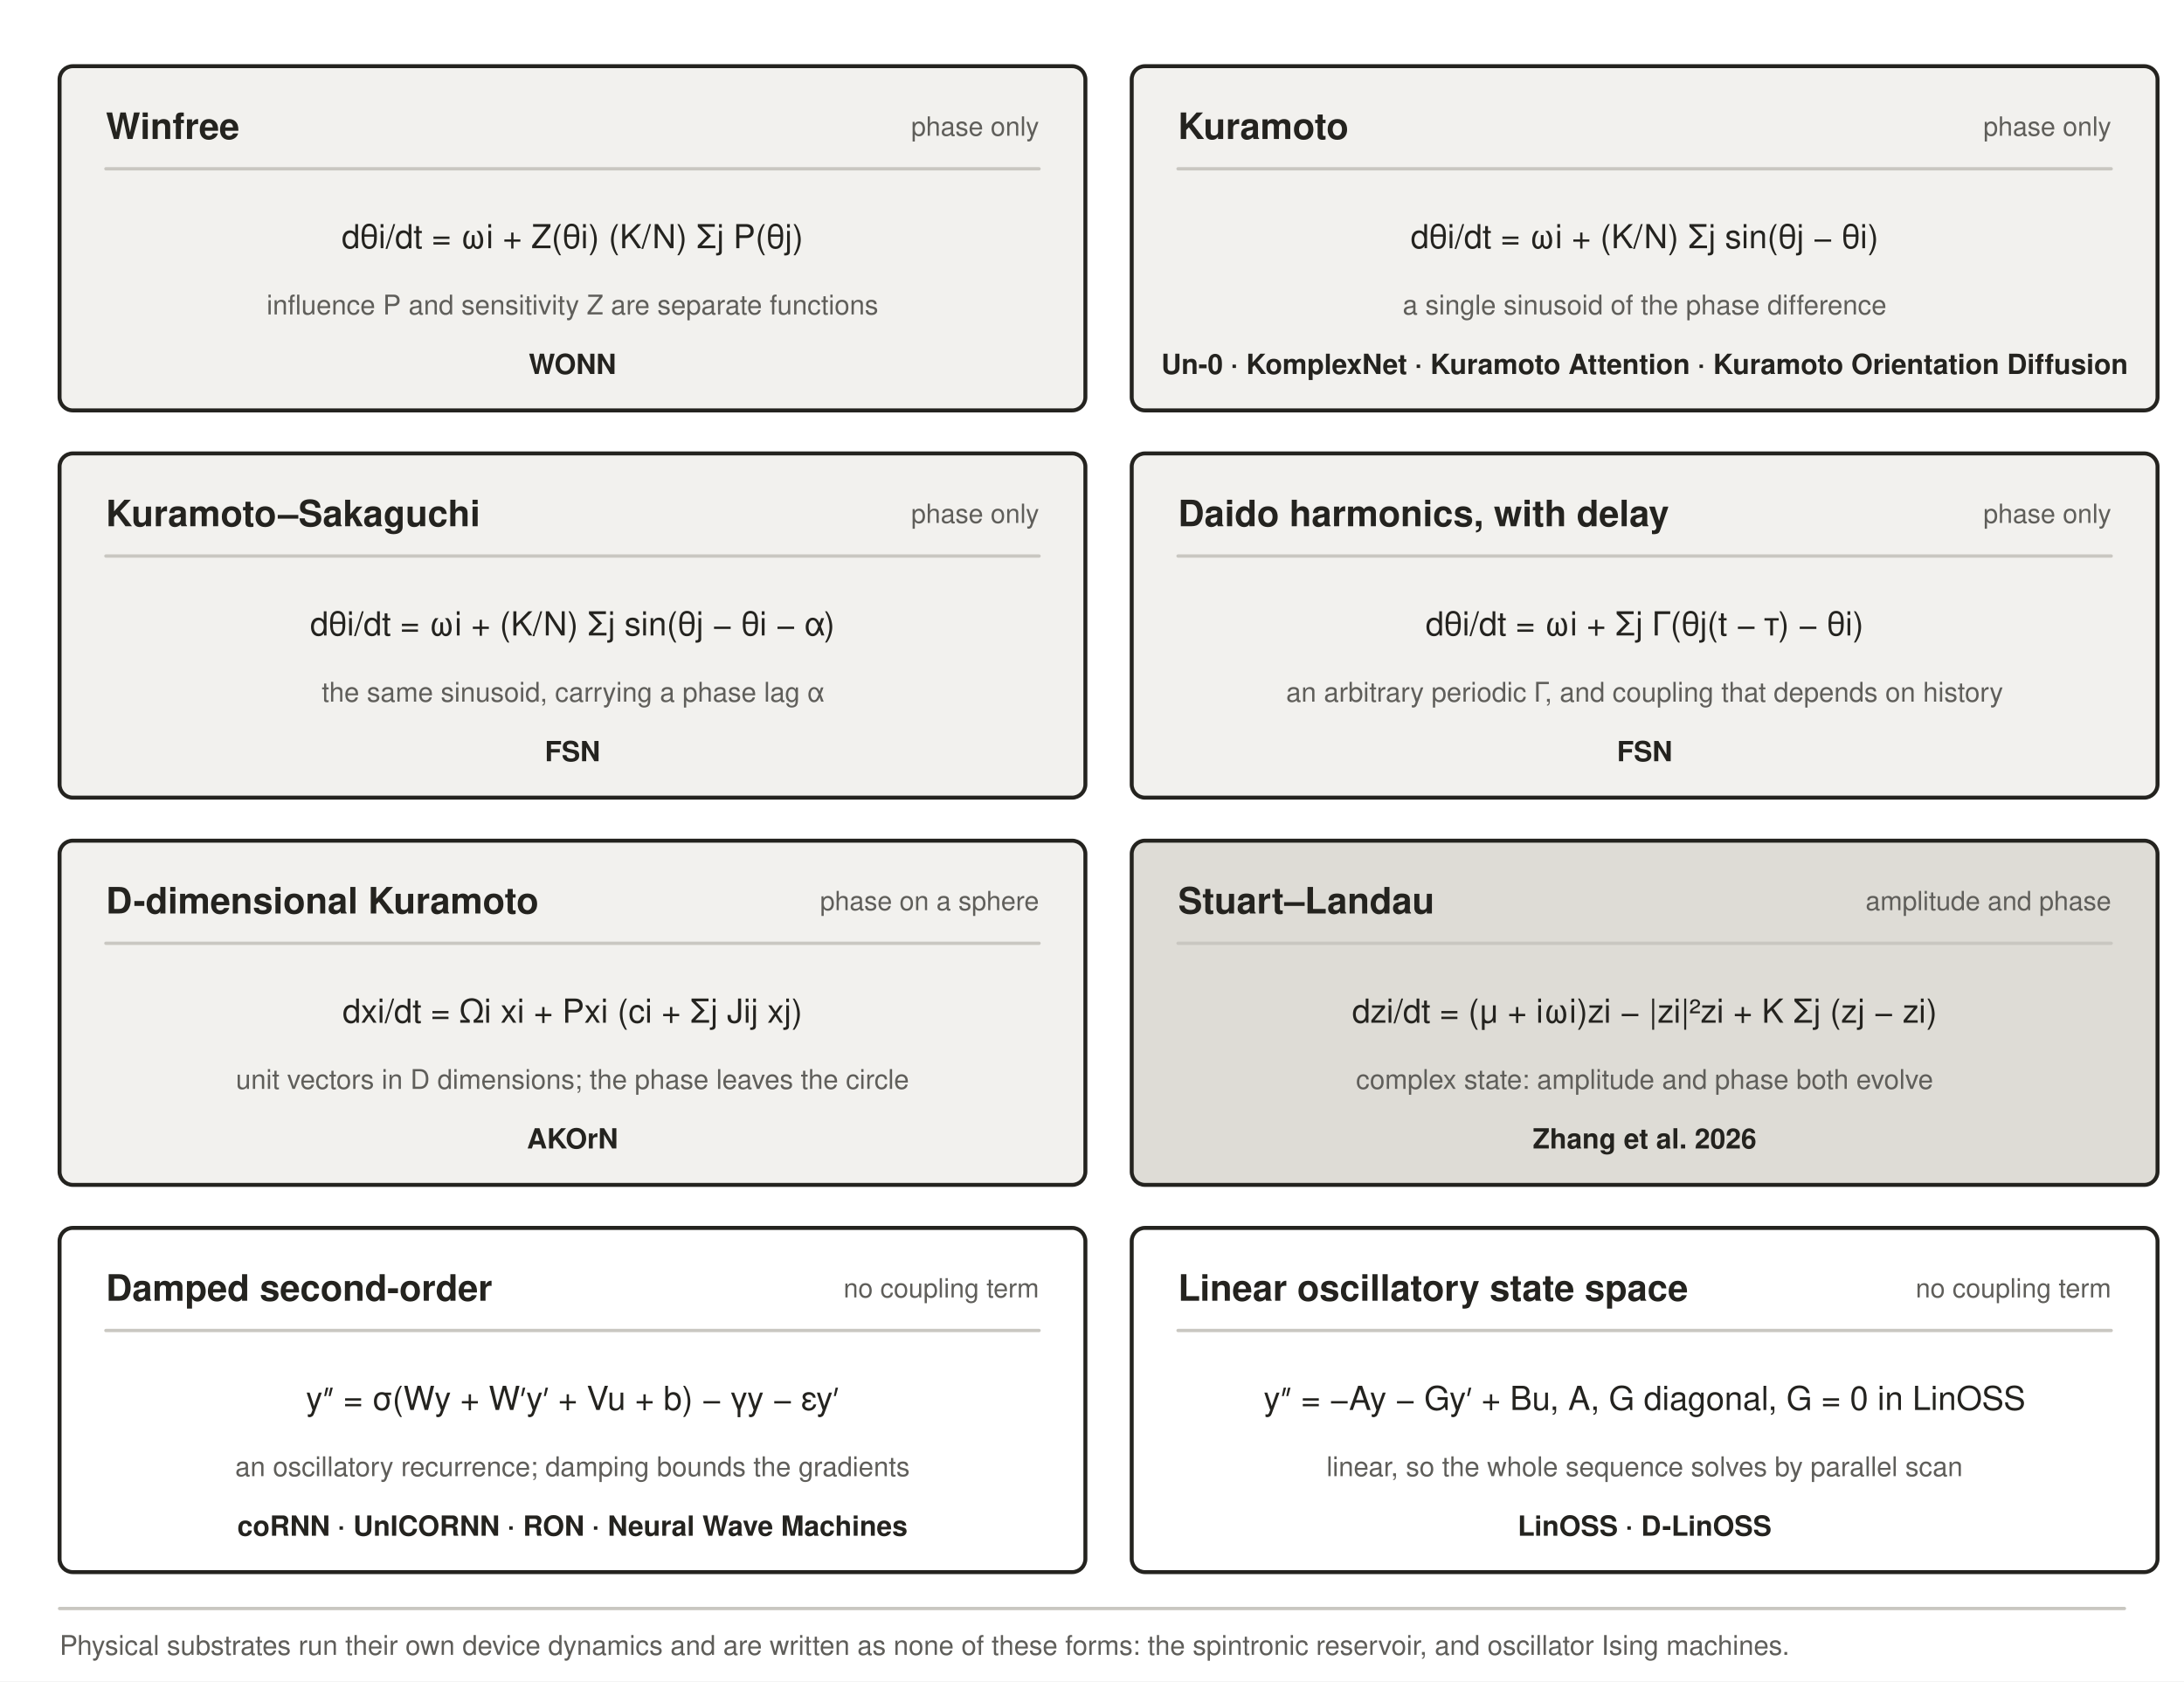
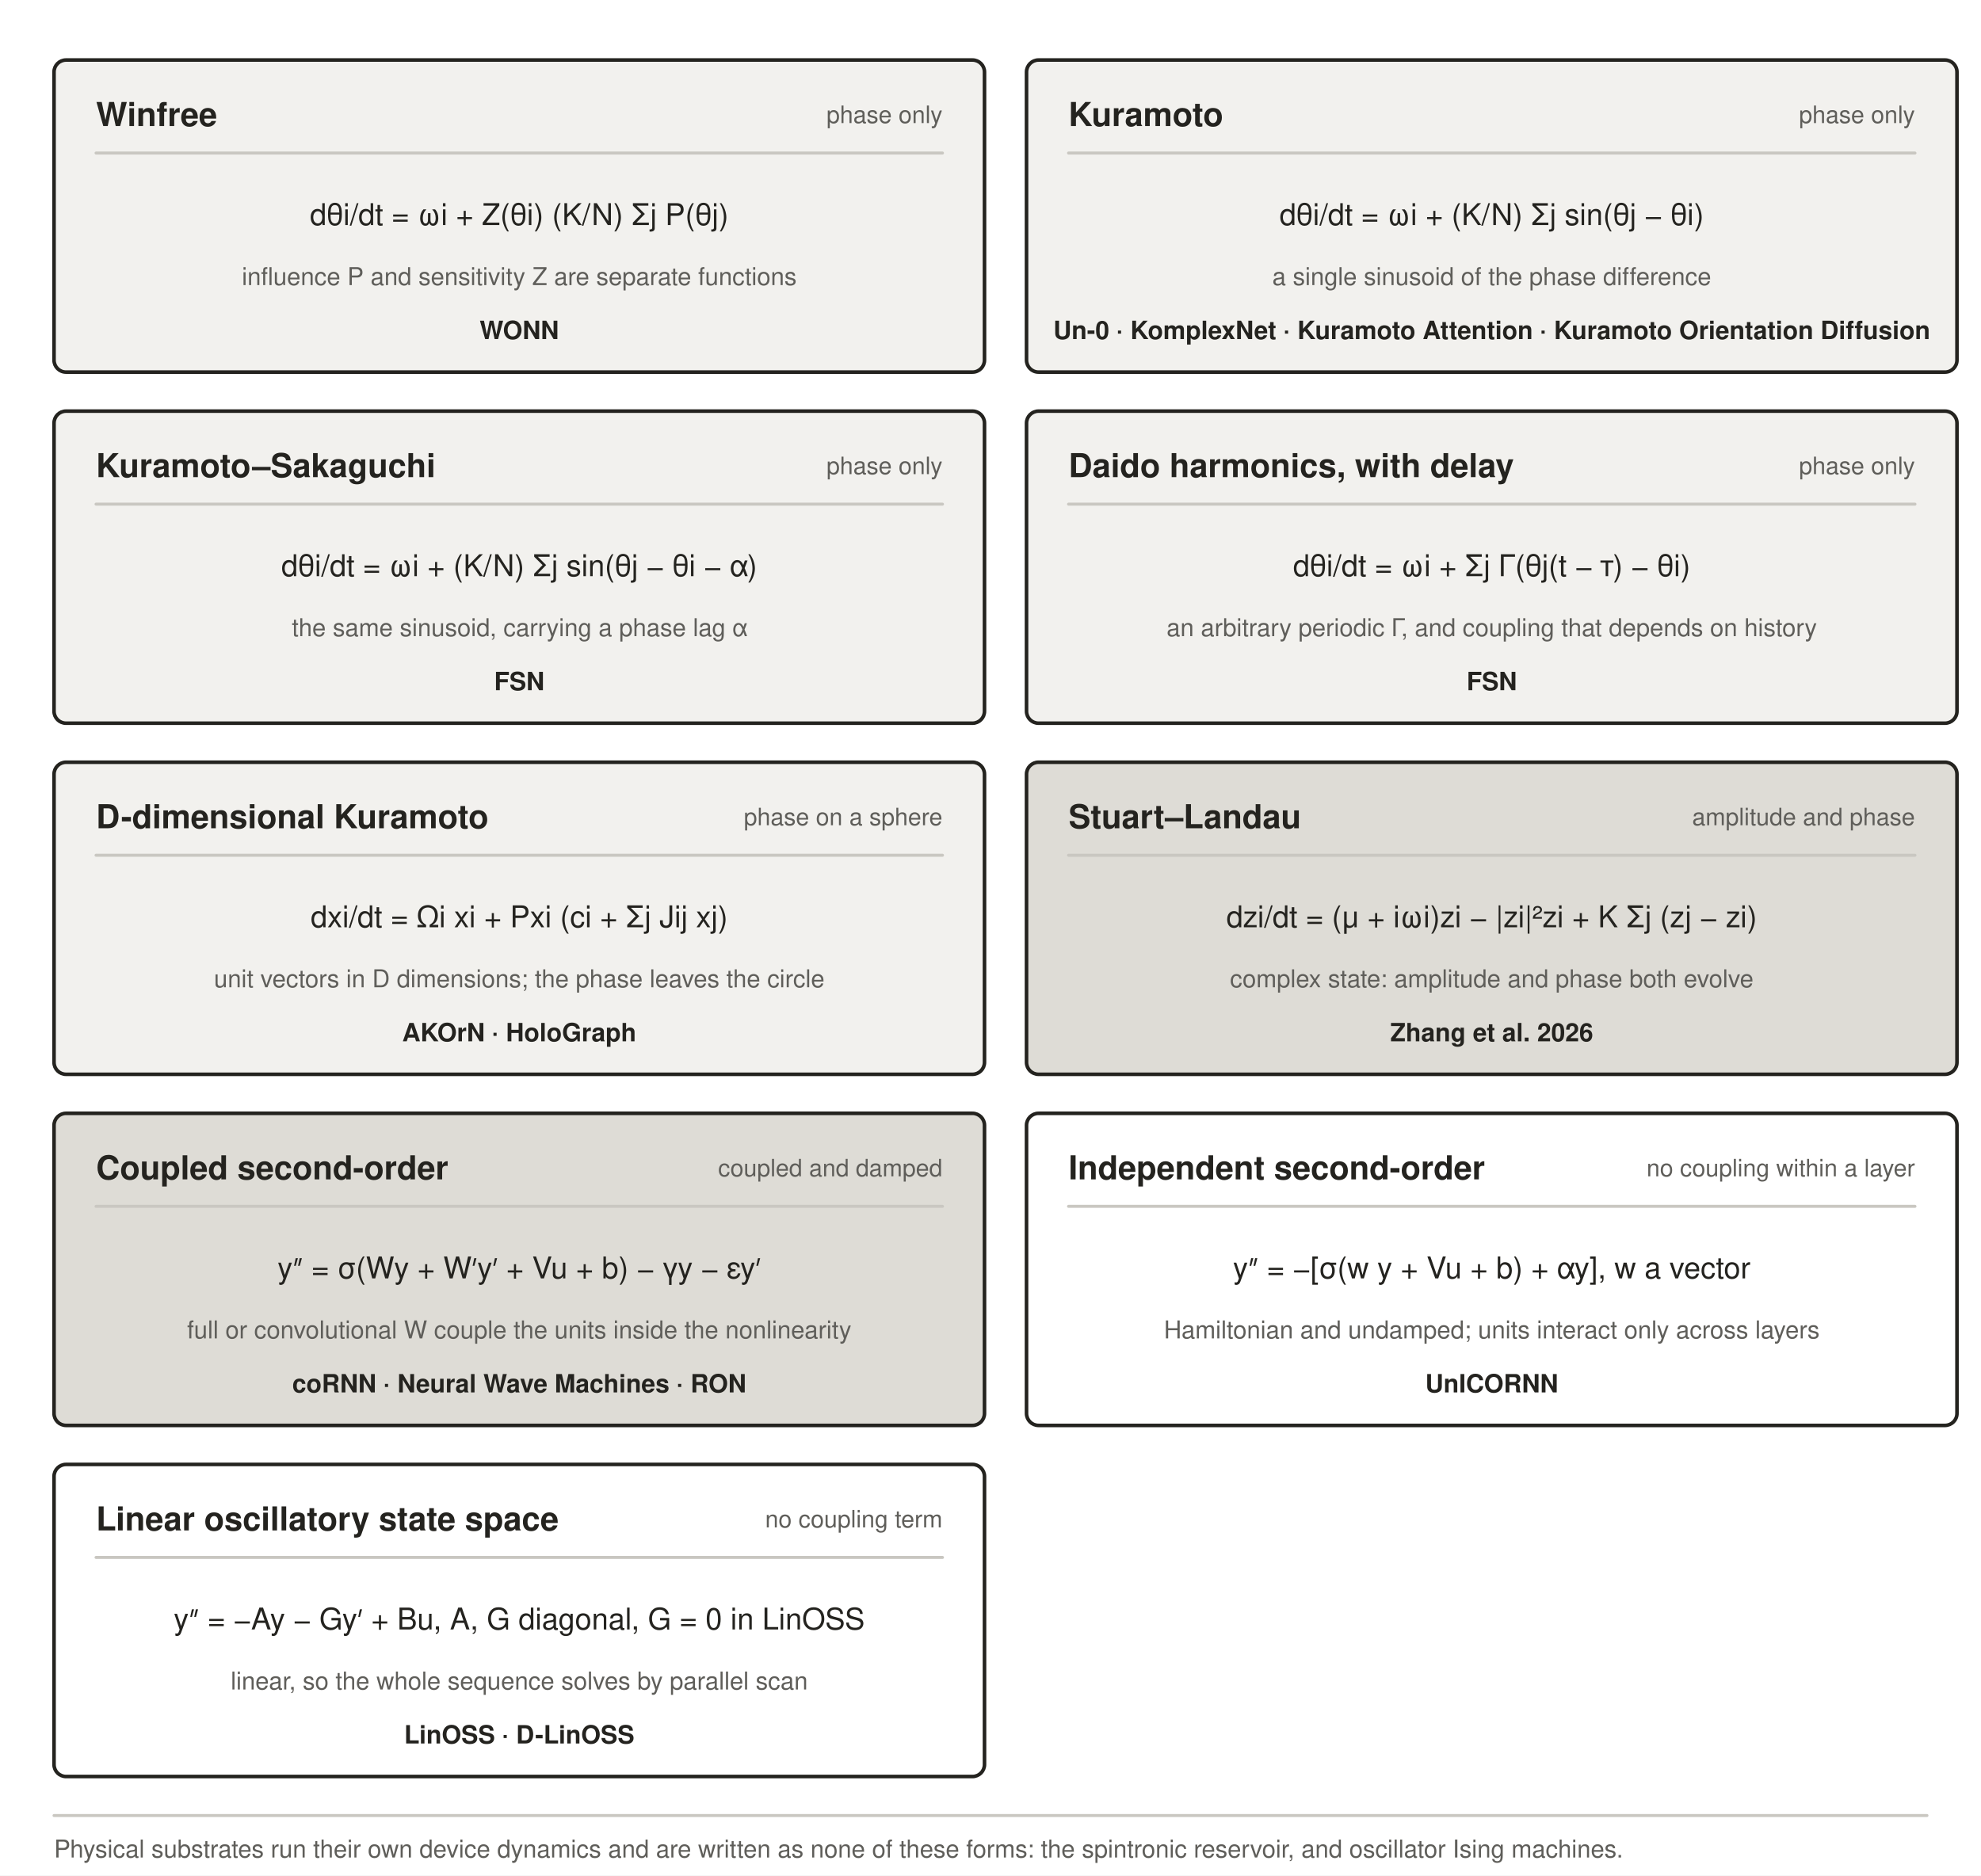
- <svg xmlns="http://www.w3.org/2000/svg" width="660" height="508" viewBox="0 0 660 508" font-family="Helvetica, Arial, sans-serif">
-   <rect width="660" height="508" fill="#FFFFFF" />
+ <svg xmlns="http://www.w3.org/2000/svg" width="660" height="625" viewBox="0 0 660 625" font-family="Helvetica, Arial, sans-serif">
+   <rect width="660" height="625" fill="#FFFFFF" />
  <rect x="18" y="20" width="310" height="104" rx="4" fill="#F2F1EE" stroke="#24231F" stroke-width="1.2" />
  <text x="32" y="42" text-anchor="start" font-size="11" fill="#24231F" font-weight="bold" font-style="normal">Winfree</text>
  <text x="314" y="41" text-anchor="end" font-size="8" fill="#5F5E5A" font-weight="normal" font-style="normal">phase only</text>
  <line x1="32" y1="51" x2="314" y2="51" stroke="#C9C7C1" stroke-width="1" stroke-linecap="round" />
  <text x="173.0" y="75" text-anchor="middle" font-size="10" fill="#24231F" font-weight="normal" font-style="normal">dθi/dt = ωi + Z(θi) (K/N) Σj P(θj)</text>
  <text x="173.0" y="95" text-anchor="middle" font-size="8.2" fill="#5F5E5A" font-weight="normal" font-style="normal">influence P and sensitivity Z are separate functions</text>
  <text x="173.0" y="113" text-anchor="middle" font-size="8.4" fill="#24231F" font-weight="bold" font-style="normal">WONN</text>
  <rect x="342" y="20" width="310" height="104" rx="4" fill="#F2F1EE" stroke="#24231F" stroke-width="1.2" />
  <text x="356" y="42" text-anchor="start" font-size="11" fill="#24231F" font-weight="bold" font-style="normal">Kuramoto</text>
  <text x="638" y="41" text-anchor="end" font-size="8" fill="#5F5E5A" font-weight="normal" font-style="normal">phase only</text>
  <line x1="356" y1="51" x2="638" y2="51" stroke="#C9C7C1" stroke-width="1" stroke-linecap="round" />
  <text x="497.0" y="75" text-anchor="middle" font-size="10" fill="#24231F" font-weight="normal" font-style="normal">dθi/dt = ωi + (K/N) Σj sin(θj − θi)</text>
  <text x="497.0" y="95" text-anchor="middle" font-size="8.2" fill="#5F5E5A" font-weight="normal" font-style="normal">a single sinusoid of the phase difference</text>
  <text x="497.0" y="113" text-anchor="middle" font-size="8.4" fill="#24231F" font-weight="bold" font-style="normal">Un-0 · KomplexNet · Kuramoto Attention · Kuramoto Orientation Diffusion</text>
  <rect x="18" y="137" width="310" height="104" rx="4" fill="#F2F1EE" stroke="#24231F" stroke-width="1.2" />
  <text x="32" y="159" text-anchor="start" font-size="11" fill="#24231F" font-weight="bold" font-style="normal">Kuramoto–Sakaguchi</text>
  <text x="314" y="158" text-anchor="end" font-size="8" fill="#5F5E5A" font-weight="normal" font-style="normal">phase only</text>
  <line x1="32" y1="168" x2="314" y2="168" stroke="#C9C7C1" stroke-width="1" stroke-linecap="round" />
  <text x="173.0" y="192" text-anchor="middle" font-size="10" fill="#24231F" font-weight="normal" font-style="normal">dθi/dt = ωi + (K/N) Σj sin(θj − θi − α)</text>
  <text x="173.0" y="212" text-anchor="middle" font-size="8.2" fill="#5F5E5A" font-weight="normal" font-style="normal">the same sinusoid, carrying a phase lag α</text>
  <text x="173.0" y="230" text-anchor="middle" font-size="8.4" fill="#24231F" font-weight="bold" font-style="normal">FSN</text>
  <rect x="342" y="137" width="310" height="104" rx="4" fill="#F2F1EE" stroke="#24231F" stroke-width="1.2" />
  <text x="356" y="159" text-anchor="start" font-size="11" fill="#24231F" font-weight="bold" font-style="normal">Daido harmonics, with delay</text>
  <text x="638" y="158" text-anchor="end" font-size="8" fill="#5F5E5A" font-weight="normal" font-style="normal">phase only</text>
  <line x1="356" y1="168" x2="638" y2="168" stroke="#C9C7C1" stroke-width="1" stroke-linecap="round" />
  <text x="497.0" y="192" text-anchor="middle" font-size="10" fill="#24231F" font-weight="normal" font-style="normal">dθi/dt = ωi + Σj Γ(θj(t − τ) − θi)</text>
  <text x="497.0" y="212" text-anchor="middle" font-size="8.2" fill="#5F5E5A" font-weight="normal" font-style="normal">an arbitrary periodic Γ, and coupling that depends on history</text>
  <text x="497.0" y="230" text-anchor="middle" font-size="8.4" fill="#24231F" font-weight="bold" font-style="normal">FSN</text>
  <rect x="18" y="254" width="310" height="104" rx="4" fill="#F2F1EE" stroke="#24231F" stroke-width="1.2" />
  <text x="32" y="276" text-anchor="start" font-size="11" fill="#24231F" font-weight="bold" font-style="normal">D-dimensional Kuramoto</text>
  <text x="314" y="275" text-anchor="end" font-size="8" fill="#5F5E5A" font-weight="normal" font-style="normal">phase on a sphere</text>
  <line x1="32" y1="285" x2="314" y2="285" stroke="#C9C7C1" stroke-width="1" stroke-linecap="round" />
  <text x="173.0" y="309" text-anchor="middle" font-size="10" fill="#24231F" font-weight="normal" font-style="normal">dxi/dt = Ωi xi + Pxi (ci + Σj Jij xj)</text>
  <text x="173.0" y="329" text-anchor="middle" font-size="8.2" fill="#5F5E5A" font-weight="normal" font-style="normal">unit vectors in D dimensions; the phase leaves the circle</text>
-   <text x="173.0" y="347" text-anchor="middle" font-size="8.4" fill="#24231F" font-weight="bold" font-style="normal">AKOrN</text>
+   <text x="173.0" y="347" text-anchor="middle" font-size="8.4" fill="#24231F" font-weight="bold" font-style="normal">AKOrN · HoloGraph</text>
  <rect x="342" y="254" width="310" height="104" rx="4" fill="#DEDCD6" stroke="#24231F" stroke-width="1.2" />
  <text x="356" y="276" text-anchor="start" font-size="11" fill="#24231F" font-weight="bold" font-style="normal">Stuart–Landau</text>
  <text x="638" y="275" text-anchor="end" font-size="8" fill="#5F5E5A" font-weight="normal" font-style="normal">amplitude and phase</text>
  <line x1="356" y1="285" x2="638" y2="285" stroke="#C9C7C1" stroke-width="1" stroke-linecap="round" />
  <text x="497.0" y="309" text-anchor="middle" font-size="10" fill="#24231F" font-weight="normal" font-style="normal">dzi/dt = (μ + iωi)zi − |zi|²zi + K Σj (zj − zi)</text>
  <text x="497.0" y="329" text-anchor="middle" font-size="8.2" fill="#5F5E5A" font-weight="normal" font-style="normal">complex state: amplitude and phase both evolve</text>
  <text x="497.0" y="347" text-anchor="middle" font-size="8.4" fill="#24231F" font-weight="bold" font-style="normal">Zhang et al. 2026</text>
-   <rect x="18" y="371" width="310" height="104" rx="4" fill="#FFFFFF" stroke="#24231F" stroke-width="1.2" />
-   <text x="32" y="393" text-anchor="start" font-size="11" fill="#24231F" font-weight="bold" font-style="normal">Damped second-order</text>
-   <text x="314" y="392" text-anchor="end" font-size="8" fill="#5F5E5A" font-weight="normal" font-style="normal">no coupling term</text>
+   <rect x="18" y="371" width="310" height="104" rx="4" fill="#DEDCD6" stroke="#24231F" stroke-width="1.2" />
+   <text x="32" y="393" text-anchor="start" font-size="11" fill="#24231F" font-weight="bold" font-style="normal">Coupled second-order</text>
+   <text x="314" y="392" text-anchor="end" font-size="8" fill="#5F5E5A" font-weight="normal" font-style="normal">coupled and damped</text>
  <line x1="32" y1="402" x2="314" y2="402" stroke="#C9C7C1" stroke-width="1" stroke-linecap="round" />
  <text x="173.0" y="426" text-anchor="middle" font-size="10" fill="#24231F" font-weight="normal" font-style="normal">y″ = σ(Wy + W′y′ + Vu + b) − γy − εy′</text>
-   <text x="173.0" y="446" text-anchor="middle" font-size="8.2" fill="#5F5E5A" font-weight="normal" font-style="normal">an oscillatory recurrence; damping bounds the gradients</text>
-   <text x="173.0" y="464" text-anchor="middle" font-size="8.4" fill="#24231F" font-weight="bold" font-style="normal">coRNN · UnICORNN · RON · Neural Wave Machines</text>
+   <text x="173.0" y="446" text-anchor="middle" font-size="8.2" fill="#5F5E5A" font-weight="normal" font-style="normal">full or convolutional W couple the units inside the nonlinearity</text>
+   <text x="173.0" y="464" text-anchor="middle" font-size="8.4" fill="#24231F" font-weight="bold" font-style="normal">coRNN · Neural Wave Machines · RON</text>
  <rect x="342" y="371" width="310" height="104" rx="4" fill="#FFFFFF" stroke="#24231F" stroke-width="1.2" />
-   <text x="356" y="393" text-anchor="start" font-size="11" fill="#24231F" font-weight="bold" font-style="normal">Linear oscillatory state space</text>
-   <text x="638" y="392" text-anchor="end" font-size="8" fill="#5F5E5A" font-weight="normal" font-style="normal">no coupling term</text>
+   <text x="356" y="393" text-anchor="start" font-size="11" fill="#24231F" font-weight="bold" font-style="normal">Independent second-order</text>
+   <text x="638" y="392" text-anchor="end" font-size="8" fill="#5F5E5A" font-weight="normal" font-style="normal">no coupling within a layer</text>
  <line x1="356" y1="402" x2="638" y2="402" stroke="#C9C7C1" stroke-width="1" stroke-linecap="round" />
-   <text x="497.0" y="426" text-anchor="middle" font-size="10" fill="#24231F" font-weight="normal" font-style="normal">y″ = −Ay − Gy′ + Bu,  A, G diagonal, G = 0 in LinOSS</text>
-   <text x="497.0" y="446" text-anchor="middle" font-size="8.2" fill="#5F5E5A" font-weight="normal" font-style="normal">linear, so the whole sequence solves by parallel scan</text>
-   <text x="497.0" y="464" text-anchor="middle" font-size="8.4" fill="#24231F" font-weight="bold" font-style="normal">LinOSS · D-LinOSS</text>
-   <line x1="18" y1="486" x2="642" y2="486" stroke="#C9C7C1" stroke-width="1" stroke-linecap="round" />
-   <text x="18" y="500" text-anchor="start" font-size="8.2" fill="#5F5E5A" font-weight="normal" font-style="normal">Physical substrates run their own device dynamics and are written as none of these forms: the spintronic reservoir, and oscillator Ising machines.</text>
+   <text x="497.0" y="426" text-anchor="middle" font-size="10" fill="#24231F" font-weight="normal" font-style="normal">y″ = −[σ(w y + Vu + b) + αy],  w a vector</text>
+   <text x="497.0" y="446" text-anchor="middle" font-size="8.2" fill="#5F5E5A" font-weight="normal" font-style="normal">Hamiltonian and undamped; units interact only across layers</text>
+   <text x="497.0" y="464" text-anchor="middle" font-size="8.4" fill="#24231F" font-weight="bold" font-style="normal">UnICORNN</text>
+   <rect x="18" y="488" width="310" height="104" rx="4" fill="#FFFFFF" stroke="#24231F" stroke-width="1.2" />
+   <text x="32" y="510" text-anchor="start" font-size="11" fill="#24231F" font-weight="bold" font-style="normal">Linear oscillatory state space</text>
+   <text x="314" y="509" text-anchor="end" font-size="8" fill="#5F5E5A" font-weight="normal" font-style="normal">no coupling term</text>
+   <line x1="32" y1="519" x2="314" y2="519" stroke="#C9C7C1" stroke-width="1" stroke-linecap="round" />
+   <text x="173.0" y="543" text-anchor="middle" font-size="10" fill="#24231F" font-weight="normal" font-style="normal">y″ = −Ay − Gy′ + Bu,  A, G diagonal, G = 0 in LinOSS</text>
+   <text x="173.0" y="563" text-anchor="middle" font-size="8.2" fill="#5F5E5A" font-weight="normal" font-style="normal">linear, so the whole sequence solves by parallel scan</text>
+   <text x="173.0" y="581" text-anchor="middle" font-size="8.4" fill="#24231F" font-weight="bold" font-style="normal">LinOSS · D-LinOSS</text>
+   <line x1="18" y1="605" x2="642" y2="605" stroke="#C9C7C1" stroke-width="1" stroke-linecap="round" />
+   <text x="18" y="619" text-anchor="start" font-size="8.2" fill="#5F5E5A" font-weight="normal" font-style="normal">Physical substrates run their own device dynamics and are written as none of these forms: the spintronic reservoir, and oscillator Ising machines.</text>
</svg>
